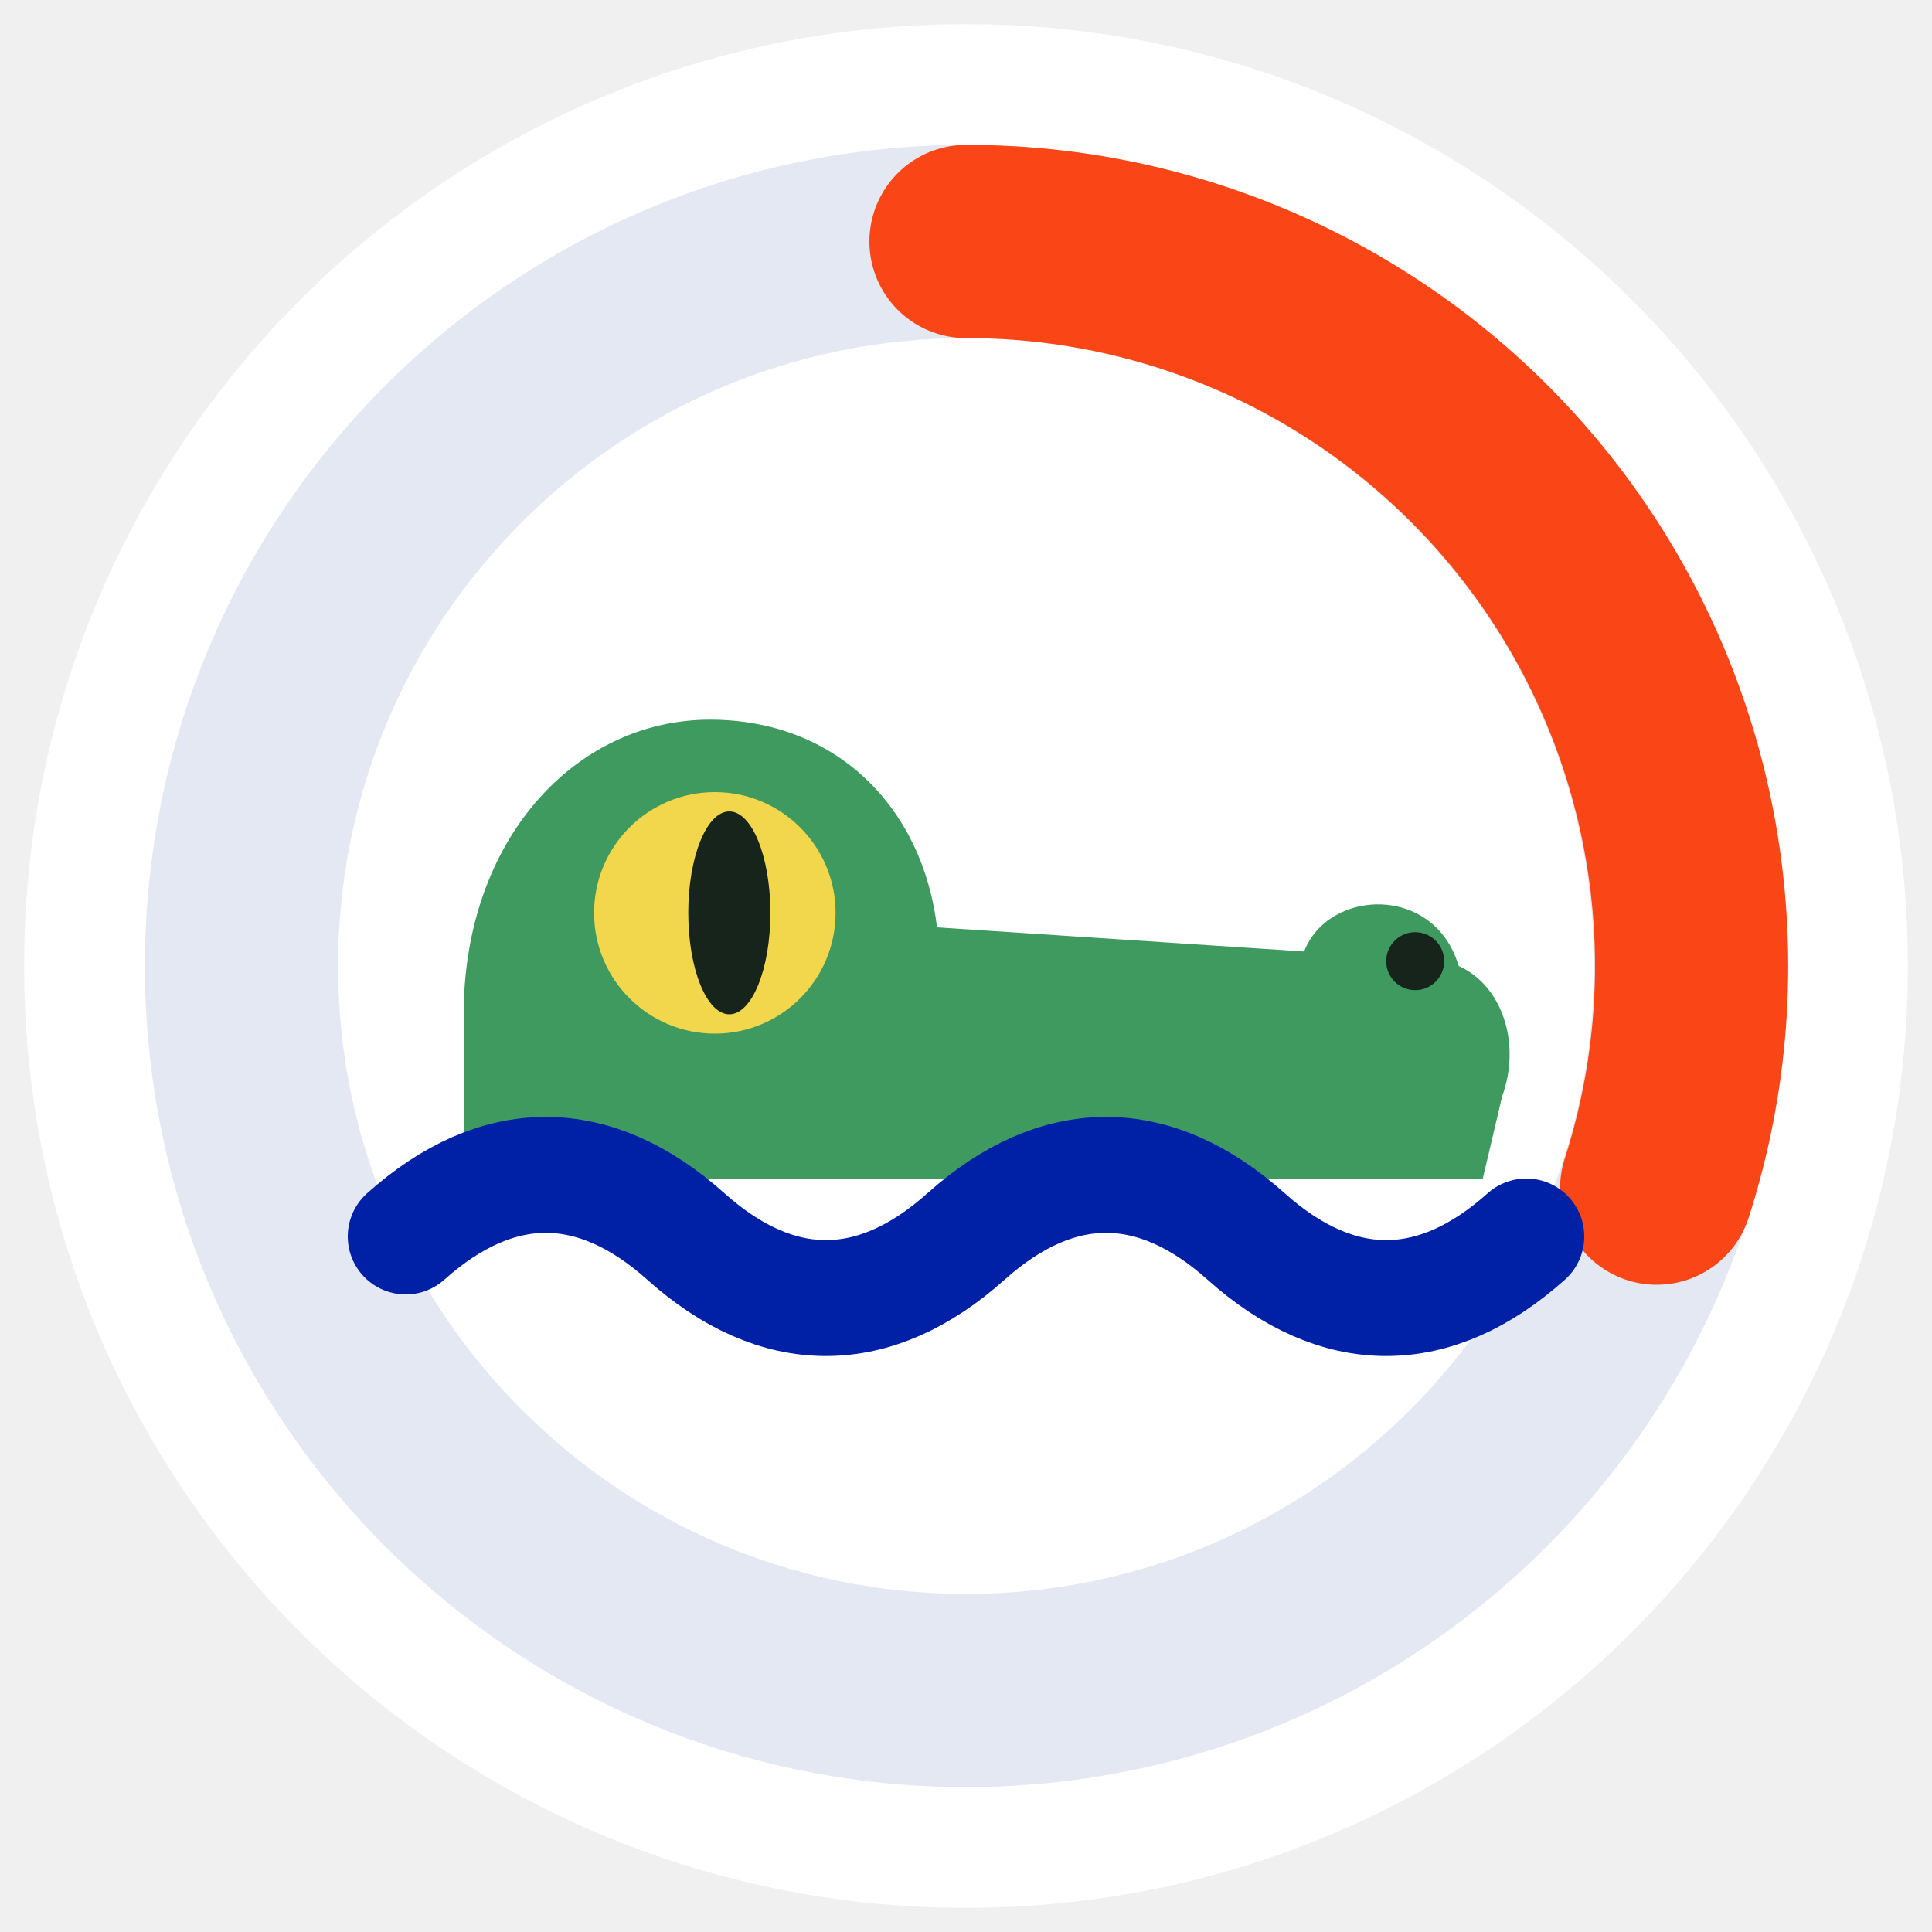
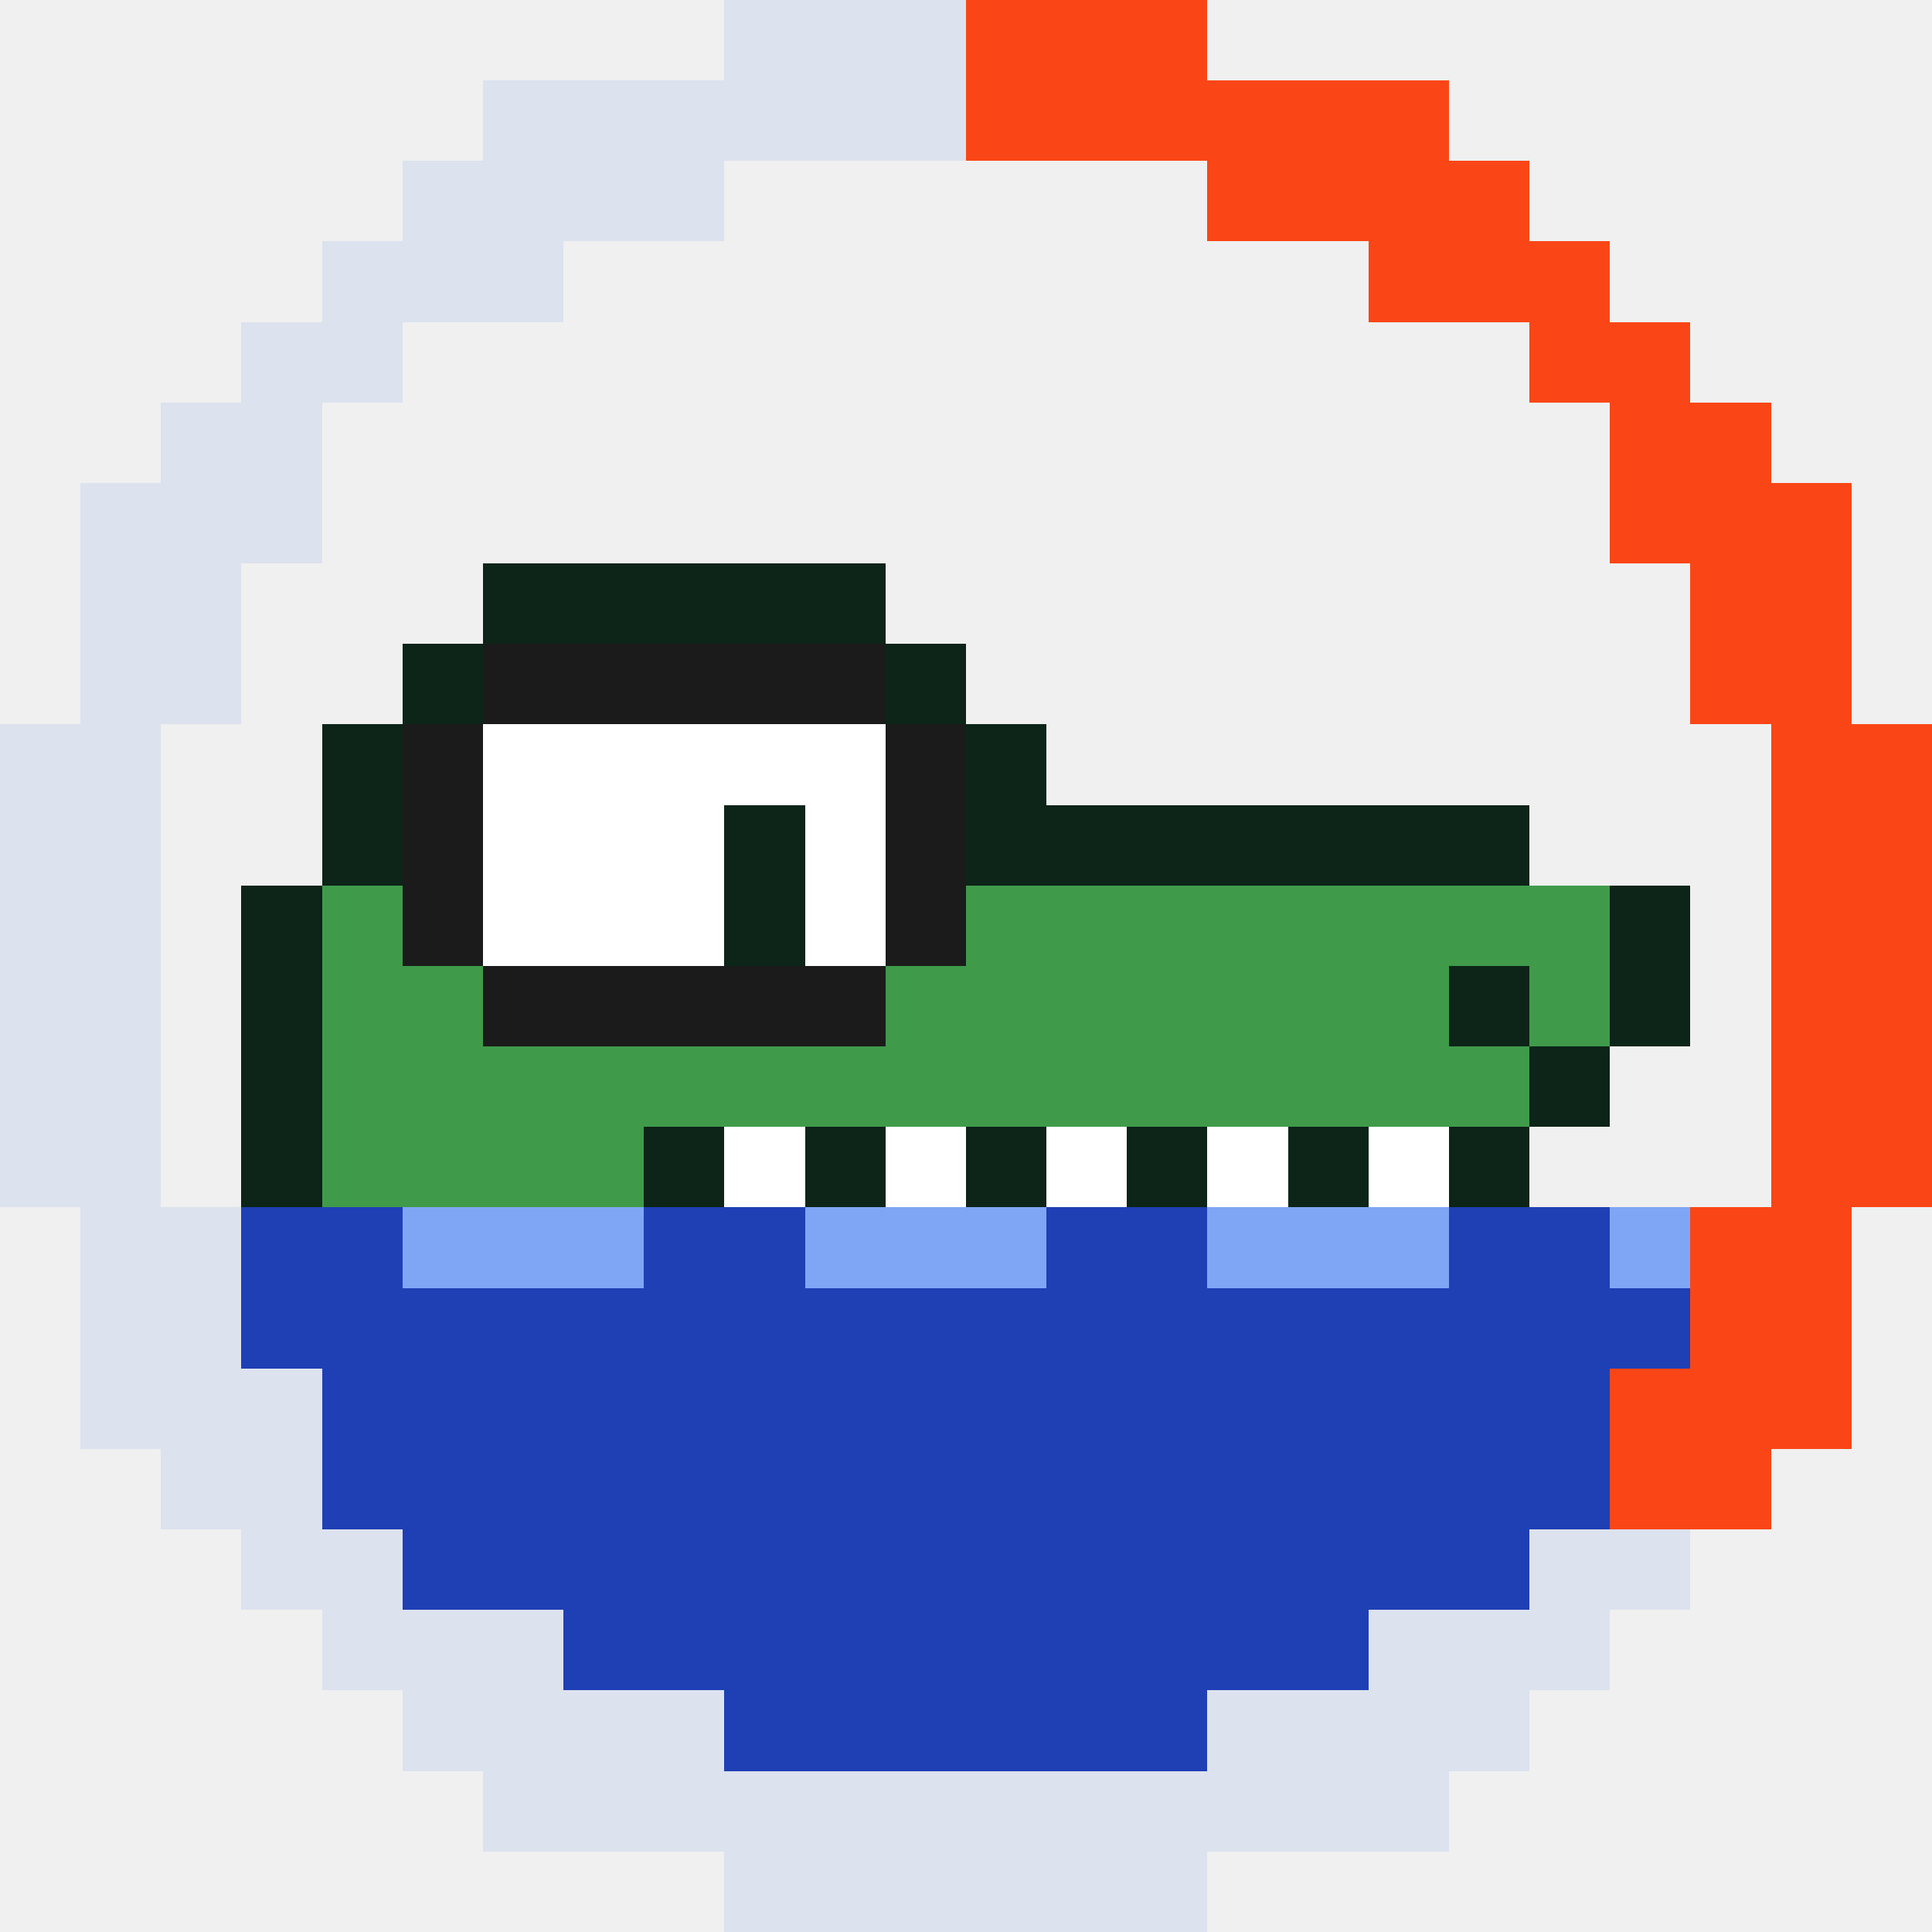
- <svg xmlns="http://www.w3.org/2000/svg" viewBox="0 0 40 40">
-   <circle cx="20" cy="20" r="19.5" fill="#FFFFFF" />
-   <circle cx="20" cy="20" r="15" fill="none" stroke="#E3E8F2" stroke-width="4" />
-   <path d="M20 5a15 15 0 0 1 14.3 19.6" fill="none" stroke="#FA4616" stroke-width="4" stroke-linecap="round" />
-   <path d="M9.6 24.4V21c0-3.6 2.3-6.1 5.1-6.1 2.6 0 4.4 1.8 4.7 4.3l7.6.5c.5-1.3 2.7-1.4 3.2.3.9.4 1.3 1.6.9 2.7l-.4 1.7z" fill="#3E9A5E" />
-   <circle cx="14.8" cy="18.9" r="2.5" fill="#F2D64B" />
-   <ellipse cx="15.1" cy="18.9" rx=".85" ry="2.1" fill="#16241C" />
-   <circle cx="29.3" cy="19.9" r=".6" fill="#16241C" />
-   <path d="M8.4 25.6c1.9-1.7 3.9-1.7 5.8 0s3.9 1.7 5.8 0 3.9-1.7 5.8 0 3.9 1.7 5.8 0" fill="none" stroke="#0021A5" stroke-width="2.4" stroke-linecap="round" stroke-linejoin="round" />
+ <svg xmlns="http://www.w3.org/2000/svg" viewBox="0 0 24 24" shape-rendering="crispEdges">
+   <rect x="9" y="0" width="3" height="1" fill="#DCE2EE" />
+   <rect x="6" y="1" width="6" height="1" fill="#DCE2EE" />
+   <rect x="5" y="2" width="4" height="1" fill="#DCE2EE" />
+   <rect x="4" y="3" width="3" height="1" fill="#DCE2EE" />
+   <rect x="3" y="4" width="2" height="1" fill="#DCE2EE" />
+   <rect x="2" y="5" width="2" height="1" fill="#DCE2EE" />
+   <rect x="1" y="6" width="3" height="1" fill="#DCE2EE" />
+   <rect x="1" y="7" width="2" height="1" fill="#DCE2EE" />
+   <rect x="1" y="8" width="2" height="1" fill="#DCE2EE" />
+   <rect x="0" y="9" width="2" height="1" fill="#DCE2EE" />
+   <rect x="0" y="10" width="2" height="1" fill="#DCE2EE" />
+   <rect x="0" y="11" width="2" height="1" fill="#DCE2EE" />
+   <rect x="0" y="12" width="2" height="1" fill="#DCE2EE" />
+   <rect x="0" y="13" width="2" height="1" fill="#DCE2EE" />
+   <rect x="0" y="14" width="2" height="1" fill="#DCE2EE" />
+   <rect x="1" y="15" width="2" height="1" fill="#DCE2EE" />
+   <rect x="1" y="16" width="2" height="1" fill="#DCE2EE" />
+   <rect x="1" y="17" width="3" height="1" fill="#DCE2EE" />
+   <rect x="2" y="18" width="2" height="1" fill="#DCE2EE" />
+   <rect x="3" y="19" width="2" height="1" fill="#DCE2EE" />
+   <rect x="19" y="19" width="2" height="1" fill="#DCE2EE" />
+   <rect x="4" y="20" width="3" height="1" fill="#DCE2EE" />
+   <rect x="17" y="20" width="3" height="1" fill="#DCE2EE" />
+   <rect x="5" y="21" width="4" height="1" fill="#DCE2EE" />
+   <rect x="15" y="21" width="4" height="1" fill="#DCE2EE" />
+   <rect x="6" y="22" width="12" height="1" fill="#DCE2EE" />
+   <rect x="9" y="23" width="6" height="1" fill="#DCE2EE" />
+   <rect x="12" y="0" width="1" height="1" fill="#FA4616" />
+   <rect x="12" y="1" width="1" height="1" fill="#FA4616" />
+   <rect x="13" y="0" width="1" height="1" fill="#FA4616" />
+   <rect x="13" y="1" width="1" height="1" fill="#FA4616" />
+   <rect x="14" y="0" width="1" height="1" fill="#FA4616" />
+   <rect x="14" y="1" width="1" height="1" fill="#FA4616" />
+   <rect x="15" y="1" width="1" height="1" fill="#FA4616" />
+   <rect x="15" y="2" width="1" height="1" fill="#FA4616" />
+   <rect x="16" y="1" width="1" height="1" fill="#FA4616" />
+   <rect x="16" y="2" width="1" height="1" fill="#FA4616" />
+   <rect x="17" y="1" width="1" height="1" fill="#FA4616" />
+   <rect x="17" y="2" width="1" height="1" fill="#FA4616" />
+   <rect x="17" y="3" width="1" height="1" fill="#FA4616" />
+   <rect x="18" y="2" width="1" height="1" fill="#FA4616" />
+   <rect x="18" y="3" width="1" height="1" fill="#FA4616" />
+   <rect x="19" y="3" width="1" height="1" fill="#FA4616" />
+   <rect x="19" y="4" width="1" height="1" fill="#FA4616" />
+   <rect x="20" y="4" width="1" height="1" fill="#FA4616" />
+   <rect x="20" y="5" width="1" height="1" fill="#FA4616" />
+   <rect x="21" y="5" width="1" height="1" fill="#FA4616" />
+   <rect x="20" y="6" width="1" height="1" fill="#FA4616" />
+   <rect x="21" y="6" width="1" height="1" fill="#FA4616" />
+   <rect x="22" y="6" width="1" height="1" fill="#FA4616" />
+   <rect x="21" y="7" width="1" height="1" fill="#FA4616" />
+   <rect x="22" y="7" width="1" height="1" fill="#FA4616" />
+   <rect x="21" y="8" width="1" height="1" fill="#FA4616" />
+   <rect x="22" y="8" width="1" height="1" fill="#FA4616" />
+   <rect x="22" y="9" width="1" height="1" fill="#FA4616" />
+   <rect x="23" y="9" width="1" height="1" fill="#FA4616" />
+   <rect x="22" y="10" width="1" height="1" fill="#FA4616" />
+   <rect x="23" y="10" width="1" height="1" fill="#FA4616" />
+   <rect x="22" y="11" width="1" height="1" fill="#FA4616" />
+   <rect x="23" y="11" width="1" height="1" fill="#FA4616" />
+   <rect x="23" y="12" width="1" height="1" fill="#FA4616" />
+   <rect x="22" y="12" width="1" height="1" fill="#FA4616" />
+   <rect x="23" y="13" width="1" height="1" fill="#FA4616" />
+   <rect x="22" y="13" width="1" height="1" fill="#FA4616" />
+   <rect x="23" y="14" width="1" height="1" fill="#FA4616" />
+   <rect x="22" y="14" width="1" height="1" fill="#FA4616" />
+   <rect x="22" y="15" width="1" height="1" fill="#FA4616" />
+   <rect x="21" y="15" width="1" height="1" fill="#FA4616" />
+   <rect x="22" y="16" width="1" height="1" fill="#FA4616" />
+   <rect x="21" y="16" width="1" height="1" fill="#FA4616" />
+   <rect x="22" y="17" width="1" height="1" fill="#FA4616" />
+   <rect x="21" y="17" width="1" height="1" fill="#FA4616" />
+   <rect x="20" y="17" width="1" height="1" fill="#FA4616" />
+   <rect x="21" y="18" width="1" height="1" fill="#FA4616" />
+   <rect x="20" y="18" width="1" height="1" fill="#FA4616" />
+   <rect x="6" y="7" width="5" height="1" fill="#0D2418" />
+   <rect x="5" y="8" width="1" height="1" fill="#0D2418" />
+   <rect x="6" y="8" width="5" height="1" fill="#1B1B1B" />
+   <rect x="11" y="8" width="1" height="1" fill="#0D2418" />
+   <rect x="4" y="9" width="1" height="1" fill="#0D2418" />
+   <rect x="5" y="9" width="1" height="1" fill="#1B1B1B" />
+   <rect x="6" y="9" width="5" height="1" fill="#FFFFFF" />
+   <rect x="11" y="9" width="1" height="1" fill="#1B1B1B" />
+   <rect x="12" y="9" width="1" height="1" fill="#0D2418" />
+   <rect x="4" y="10" width="1" height="1" fill="#0D2418" />
+   <rect x="5" y="10" width="1" height="1" fill="#1B1B1B" />
+   <rect x="6" y="10" width="3" height="1" fill="#FFFFFF" />
+   <rect x="9" y="10" width="1" height="1" fill="#0D2418" />
+   <rect x="10" y="10" width="1" height="1" fill="#FFFFFF" />
+   <rect x="11" y="10" width="1" height="1" fill="#1B1B1B" />
+   <rect x="12" y="10" width="7" height="1" fill="#0D2418" />
+   <rect x="3" y="11" width="1" height="1" fill="#0D2418" />
+   <rect x="4" y="11" width="1" height="1" fill="#3F9B4A" />
+   <rect x="5" y="11" width="1" height="1" fill="#1B1B1B" />
+   <rect x="6" y="11" width="3" height="1" fill="#FFFFFF" />
+   <rect x="9" y="11" width="1" height="1" fill="#0D2418" />
+   <rect x="10" y="11" width="1" height="1" fill="#FFFFFF" />
+   <rect x="11" y="11" width="1" height="1" fill="#1B1B1B" />
+   <rect x="12" y="11" width="8" height="1" fill="#3F9B4A" />
+   <rect x="20" y="11" width="1" height="1" fill="#0D2418" />
+   <rect x="3" y="12" width="1" height="1" fill="#0D2418" />
+   <rect x="4" y="12" width="2" height="1" fill="#3F9B4A" />
+   <rect x="6" y="12" width="5" height="1" fill="#1B1B1B" />
+   <rect x="11" y="12" width="7" height="1" fill="#3F9B4A" />
+   <rect x="18" y="12" width="1" height="1" fill="#0D2418" />
+   <rect x="19" y="12" width="1" height="1" fill="#3F9B4A" />
+   <rect x="20" y="12" width="1" height="1" fill="#0D2418" />
+   <rect x="3" y="13" width="1" height="1" fill="#0D2418" />
+   <rect x="4" y="13" width="15" height="1" fill="#3F9B4A" />
+   <rect x="19" y="13" width="1" height="1" fill="#0D2418" />
+   <rect x="3" y="14" width="1" height="1" fill="#0D2418" />
+   <rect x="4" y="14" width="4" height="1" fill="#3F9B4A" />
+   <rect x="8" y="14" width="1" height="1" fill="#0D2418" />
+   <rect x="9" y="14" width="1" height="1" fill="#FFFFFF" />
+   <rect x="10" y="14" width="1" height="1" fill="#0D2418" />
+   <rect x="11" y="14" width="1" height="1" fill="#FFFFFF" />
+   <rect x="12" y="14" width="1" height="1" fill="#0D2418" />
+   <rect x="13" y="14" width="1" height="1" fill="#FFFFFF" />
+   <rect x="14" y="14" width="1" height="1" fill="#0D2418" />
+   <rect x="15" y="14" width="1" height="1" fill="#FFFFFF" />
+   <rect x="16" y="14" width="1" height="1" fill="#0D2418" />
+   <rect x="17" y="14" width="1" height="1" fill="#FFFFFF" />
+   <rect x="18" y="14" width="1" height="1" fill="#0D2418" />
+   <rect x="3" y="15" width="2" height="1" fill="#1F3FB5" />
+   <rect x="8" y="15" width="2" height="1" fill="#1F3FB5" />
+   <rect x="13" y="15" width="2" height="1" fill="#1F3FB5" />
+   <rect x="18" y="15" width="2" height="1" fill="#1F3FB5" />
+   <rect x="3" y="16" width="18" height="1" fill="#1F3FB5" />
+   <rect x="4" y="17" width="16" height="1" fill="#1F3FB5" />
+   <rect x="4" y="18" width="16" height="1" fill="#1F3FB5" />
+   <rect x="5" y="19" width="14" height="1" fill="#1F3FB5" />
+   <rect x="7" y="20" width="10" height="1" fill="#1F3FB5" />
+   <rect x="9" y="21" width="6" height="1" fill="#1F3FB5" />
+   <rect x="5" y="15" width="3" height="1" fill="#7FA6F5" />
+   <rect x="10" y="15" width="3" height="1" fill="#7FA6F5" />
+   <rect x="15" y="15" width="3" height="1" fill="#7FA6F5" />
+   <rect x="20" y="15" width="1" height="1" fill="#7FA6F5" />
</svg>
